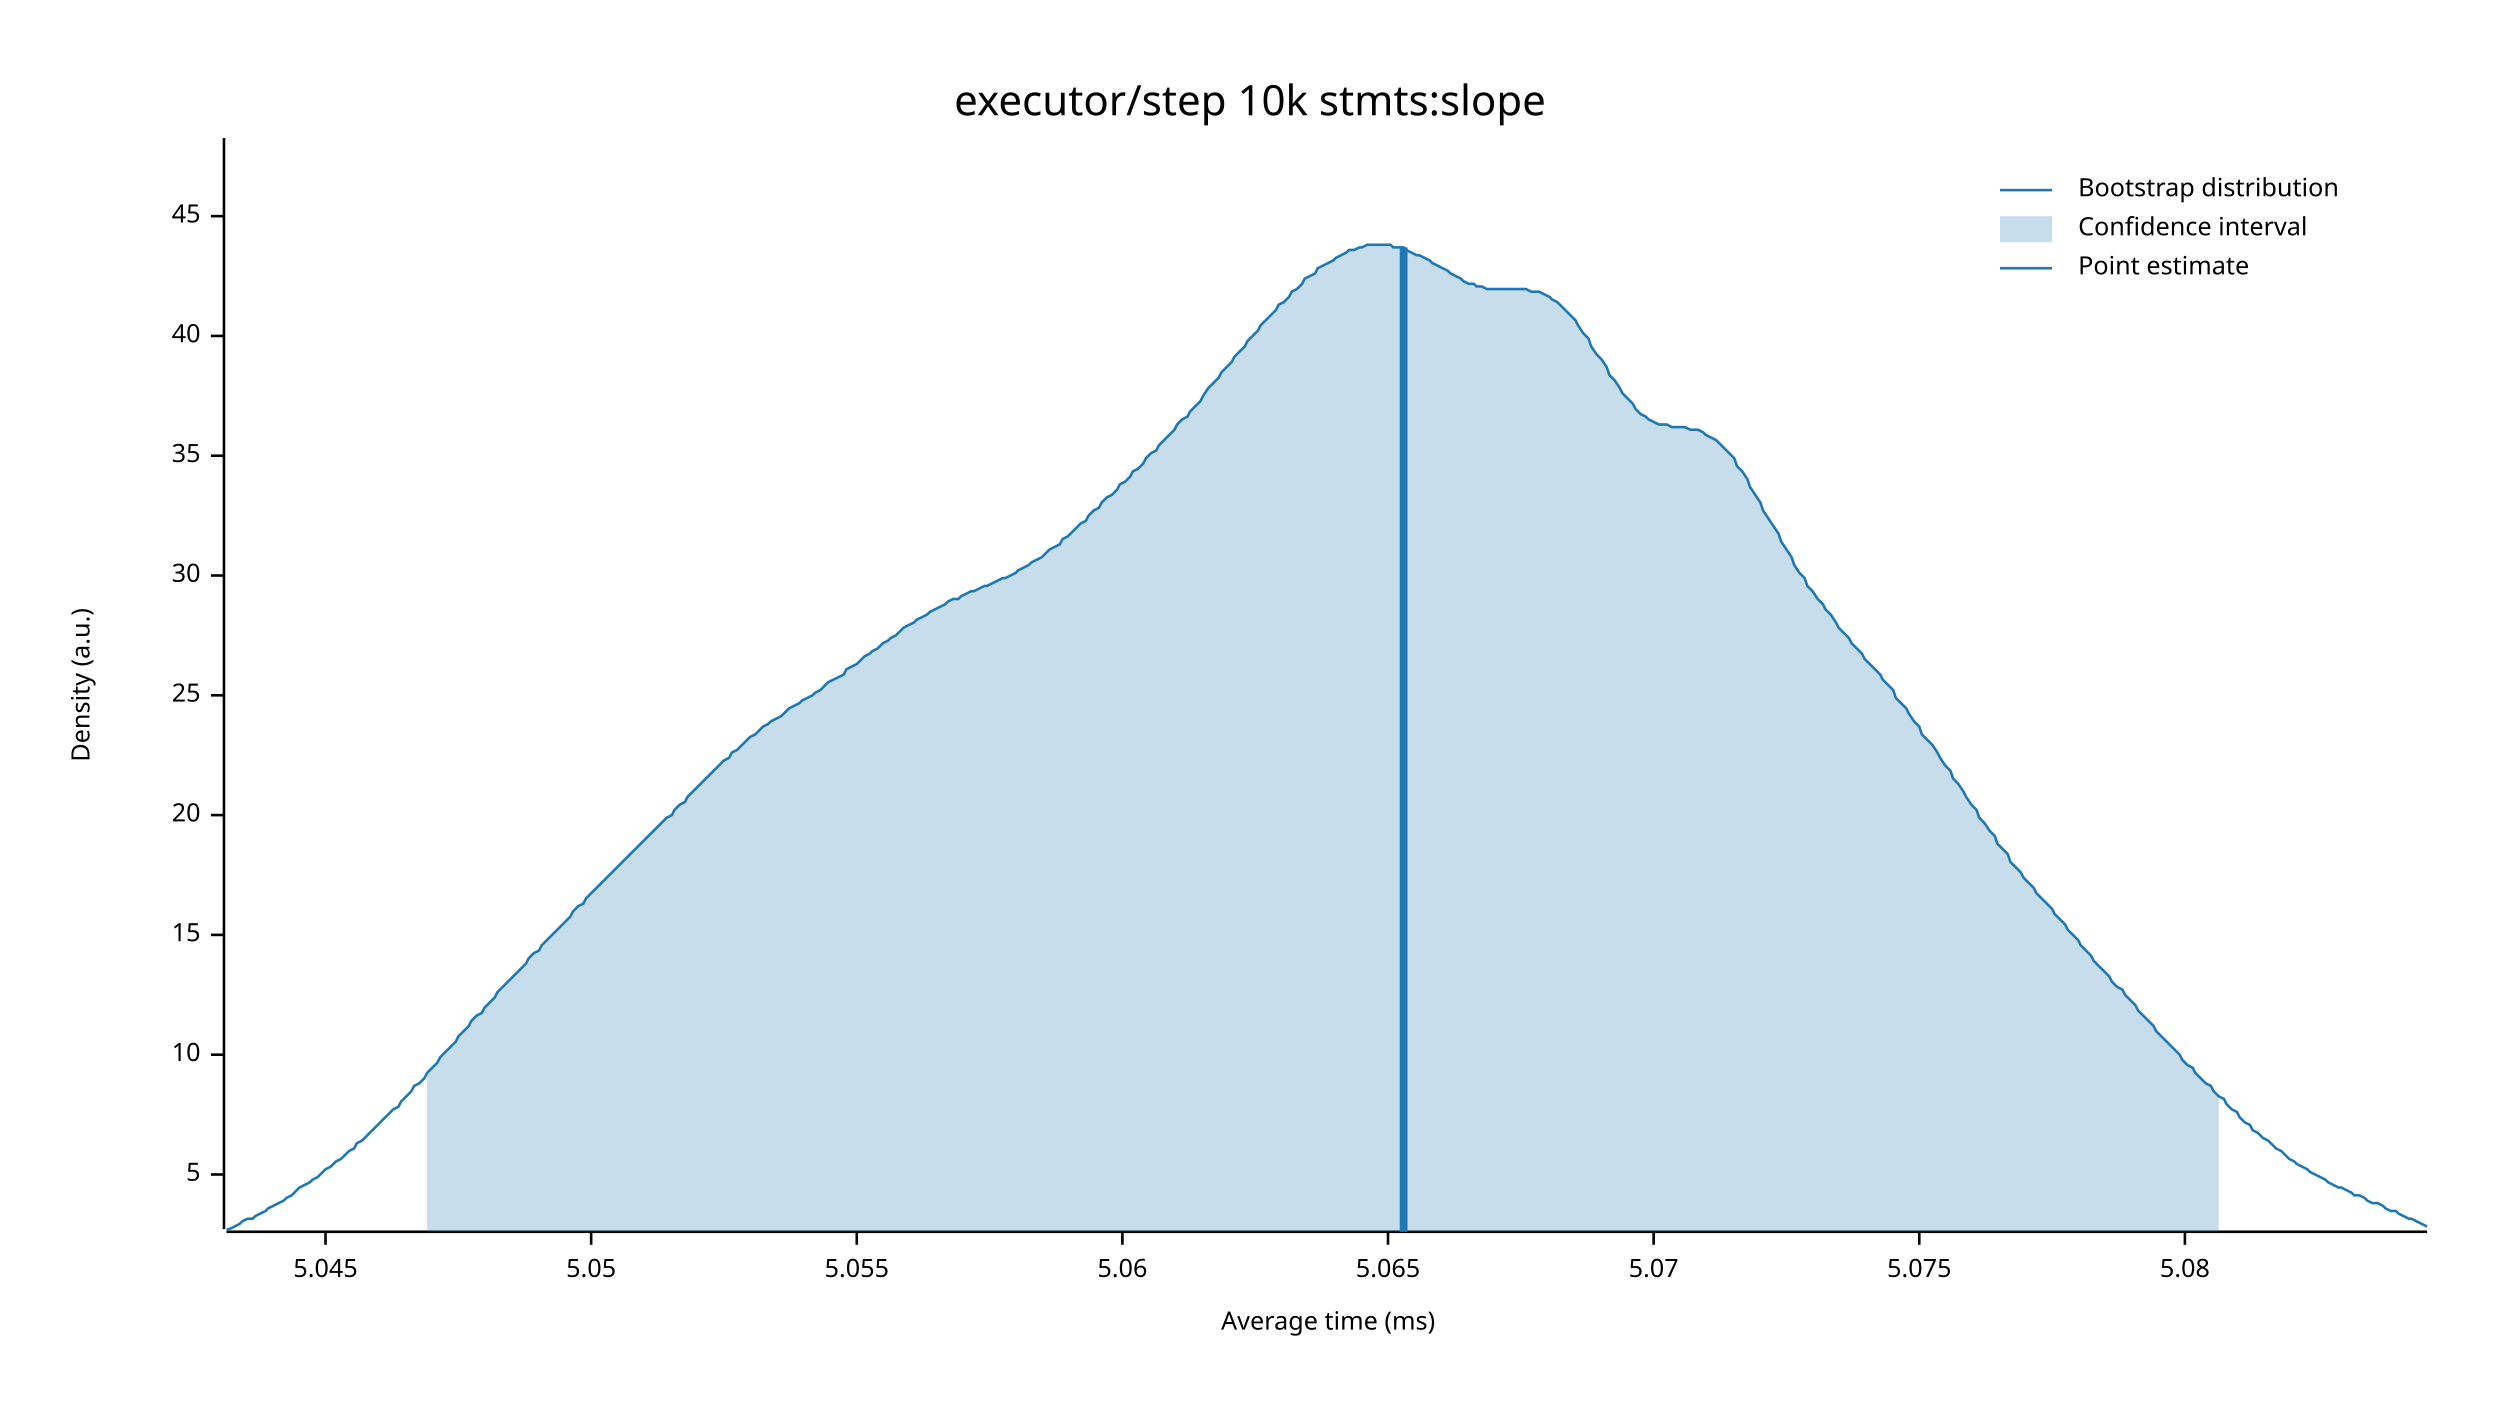
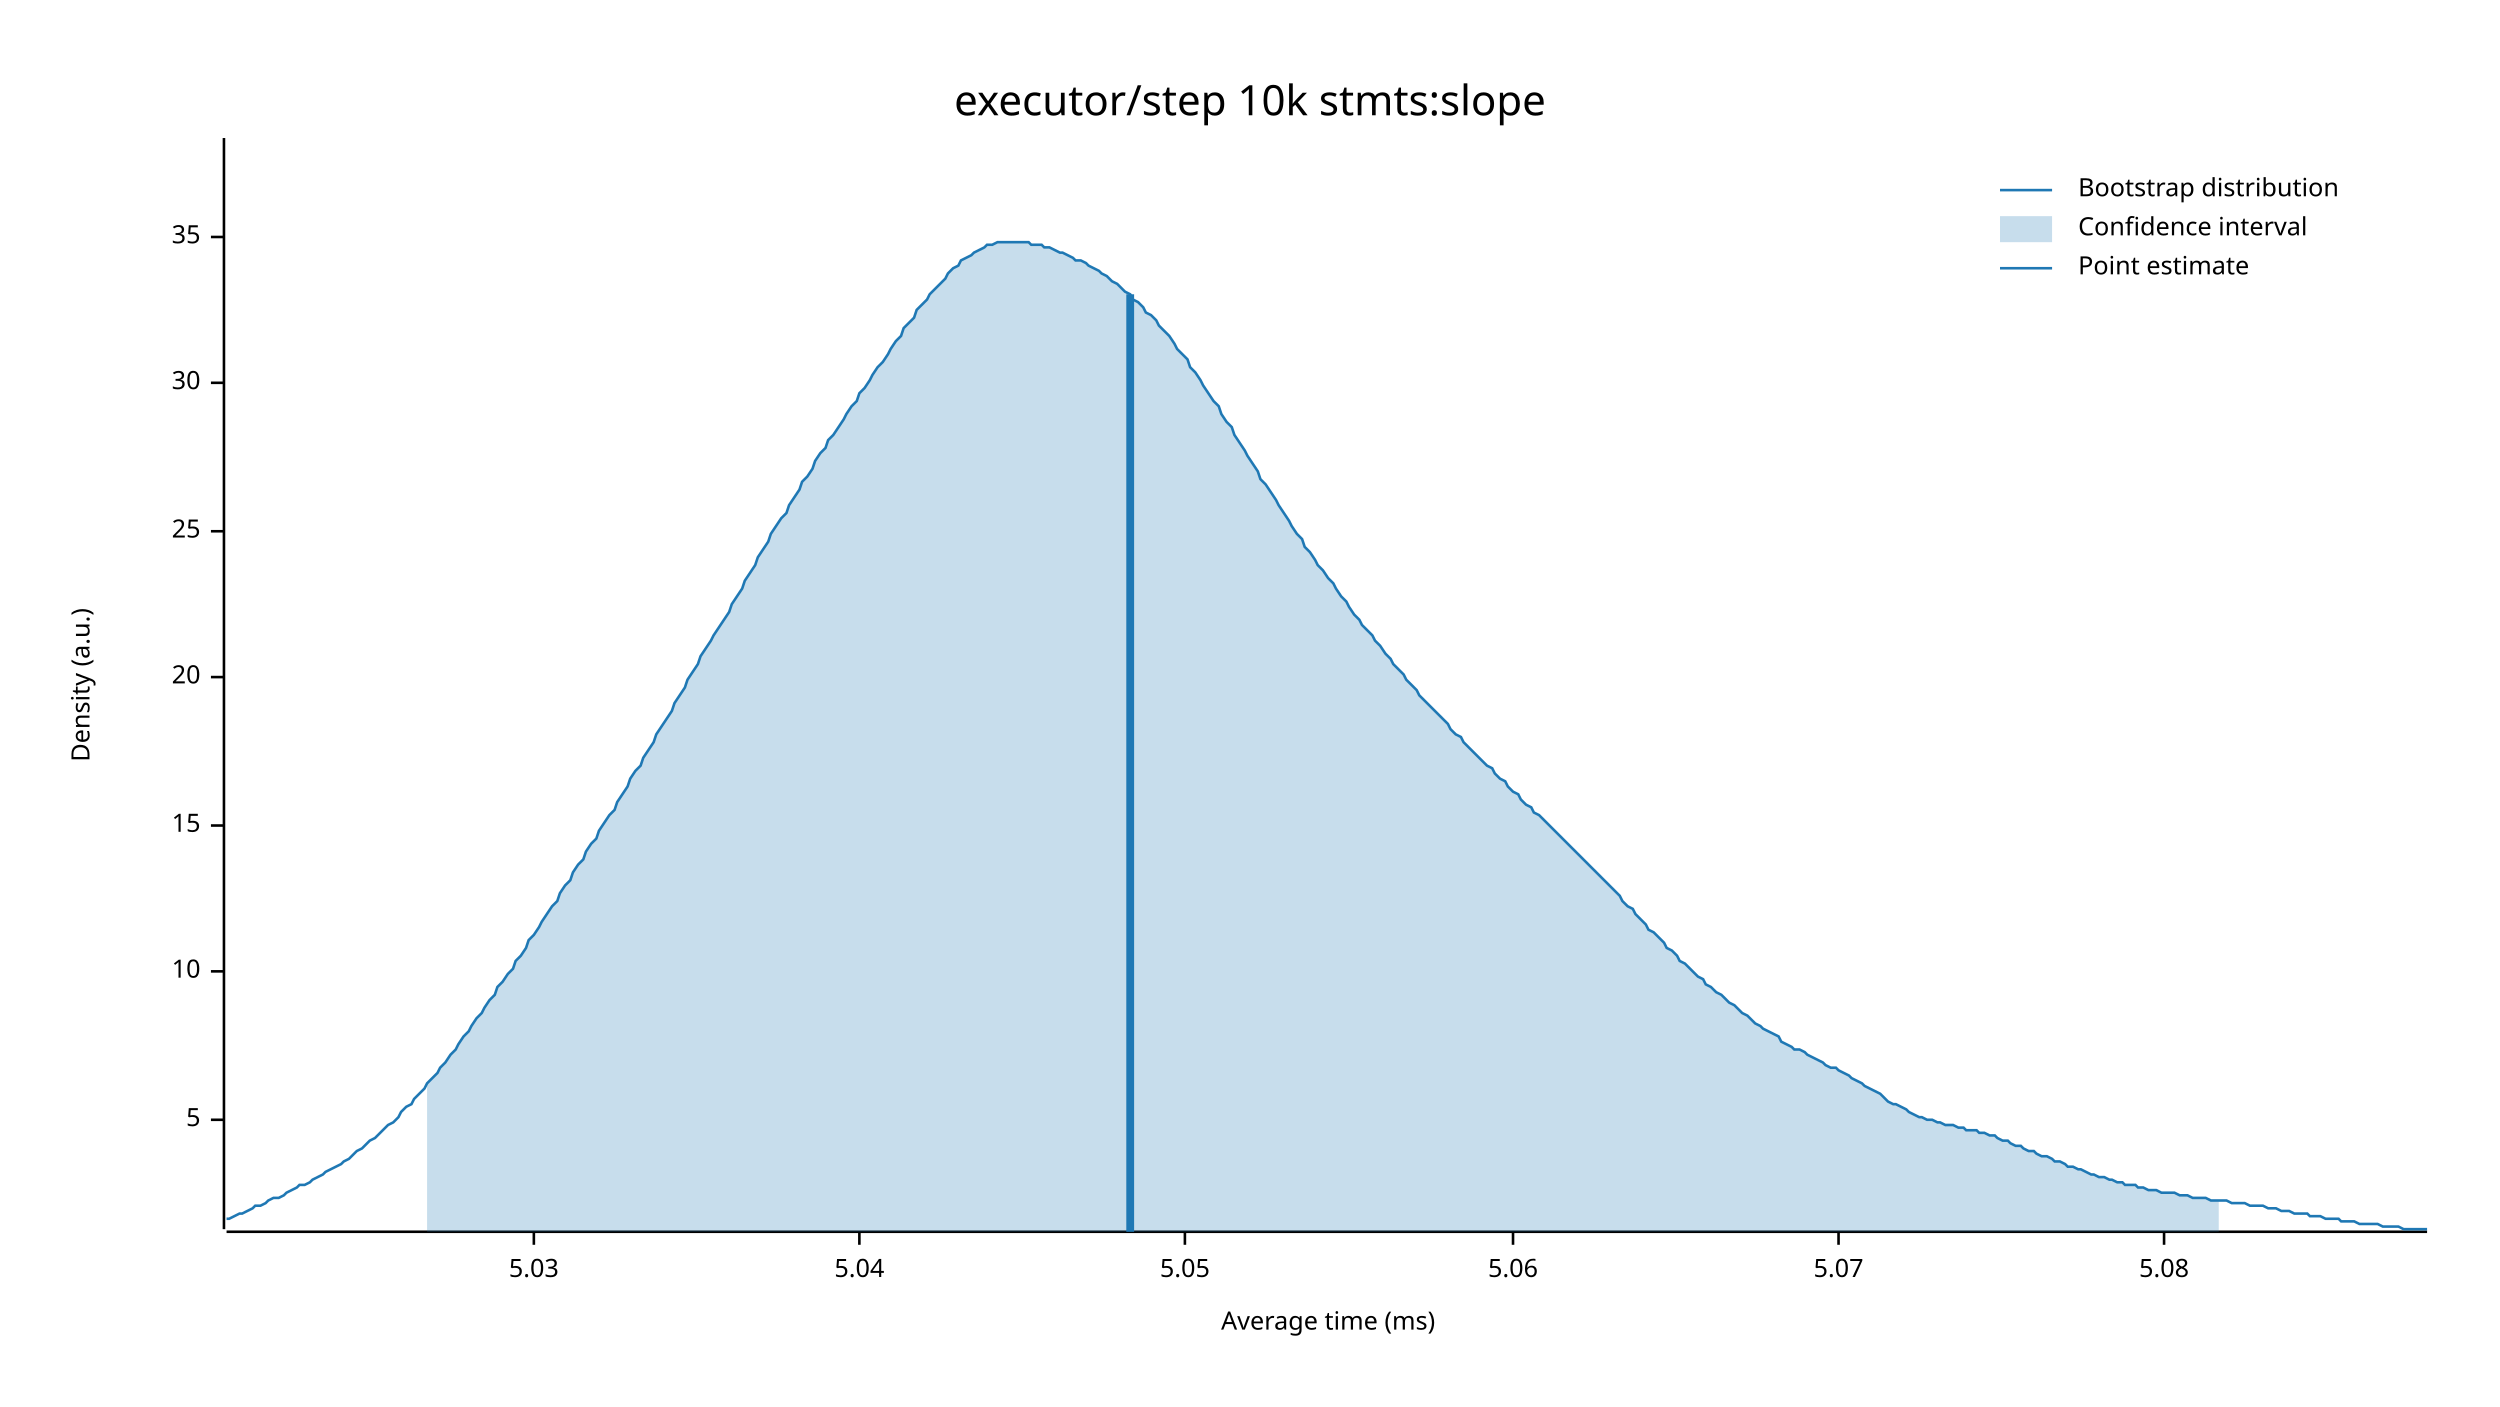
<svg xmlns="http://www.w3.org/2000/svg" width="960" height="540" viewBox="0 0 960 540">
  <text x="480" y="32" dy="0.76em" text-anchor="middle" font-family="sans-serif" font-size="16.129" opacity="1" fill="#000000">
executor/step 10k stmts:slope
</text>
  <text x="27" y="263" dy="0.76em" text-anchor="middle" font-family="sans-serif" font-size="9.677" opacity="1" fill="#000000" transform="rotate(270, 27, 263)">
Density (a.u.)
</text>
  <text x="510" y="513" dy="-0.5ex" text-anchor="middle" font-family="sans-serif" font-size="9.677" opacity="1" fill="#000000">
Average time (ms)
</text>
  <polyline fill="none" opacity="1" stroke="#000000" stroke-width="1" points="86,53 86,472 " />
-   <text x="77" y="451" dy="0.5ex" text-anchor="end" font-family="sans-serif" font-size="9.677" opacity="1" fill="#000000">
+   <text x="77" y="430" dy="0.5ex" text-anchor="end" font-family="sans-serif" font-size="9.677" opacity="1" fill="#000000">
5
</text>
-   <polyline fill="none" opacity="1" stroke="#000000" stroke-width="1" points="81,451 86,451 " />
-   <text x="77" y="405" dy="0.5ex" text-anchor="end" font-family="sans-serif" font-size="9.677" opacity="1" fill="#000000">
+   <polyline fill="none" opacity="1" stroke="#000000" stroke-width="1" points="81,430 86,430 " />
+   <text x="77" y="373" dy="0.5ex" text-anchor="end" font-family="sans-serif" font-size="9.677" opacity="1" fill="#000000">
10
</text>
-   <polyline fill="none" opacity="1" stroke="#000000" stroke-width="1" points="81,405 86,405 " />
-   <text x="77" y="359" dy="0.5ex" text-anchor="end" font-family="sans-serif" font-size="9.677" opacity="1" fill="#000000">
+   <polyline fill="none" opacity="1" stroke="#000000" stroke-width="1" points="81,373 86,373 " />
+   <text x="77" y="317" dy="0.5ex" text-anchor="end" font-family="sans-serif" font-size="9.677" opacity="1" fill="#000000">
15
</text>
-   <polyline fill="none" opacity="1" stroke="#000000" stroke-width="1" points="81,359 86,359 " />
-   <text x="77" y="313" dy="0.5ex" text-anchor="end" font-family="sans-serif" font-size="9.677" opacity="1" fill="#000000">
+   <polyline fill="none" opacity="1" stroke="#000000" stroke-width="1" points="81,317 86,317 " />
+   <text x="77" y="260" dy="0.5ex" text-anchor="end" font-family="sans-serif" font-size="9.677" opacity="1" fill="#000000">
20
</text>
-   <polyline fill="none" opacity="1" stroke="#000000" stroke-width="1" points="81,313 86,313 " />
-   <text x="77" y="267" dy="0.5ex" text-anchor="end" font-family="sans-serif" font-size="9.677" opacity="1" fill="#000000">
+   <polyline fill="none" opacity="1" stroke="#000000" stroke-width="1" points="81,260 86,260 " />
+   <text x="77" y="204" dy="0.5ex" text-anchor="end" font-family="sans-serif" font-size="9.677" opacity="1" fill="#000000">
25
</text>
-   <polyline fill="none" opacity="1" stroke="#000000" stroke-width="1" points="81,267 86,267 " />
-   <text x="77" y="221" dy="0.5ex" text-anchor="end" font-family="sans-serif" font-size="9.677" opacity="1" fill="#000000">
+   <polyline fill="none" opacity="1" stroke="#000000" stroke-width="1" points="81,204 86,204 " />
+   <text x="77" y="147" dy="0.5ex" text-anchor="end" font-family="sans-serif" font-size="9.677" opacity="1" fill="#000000">
30
</text>
-   <polyline fill="none" opacity="1" stroke="#000000" stroke-width="1" points="81,221 86,221 " />
-   <text x="77" y="175" dy="0.5ex" text-anchor="end" font-family="sans-serif" font-size="9.677" opacity="1" fill="#000000">
+   <polyline fill="none" opacity="1" stroke="#000000" stroke-width="1" points="81,147 86,147 " />
+   <text x="77" y="91" dy="0.5ex" text-anchor="end" font-family="sans-serif" font-size="9.677" opacity="1" fill="#000000">
35
</text>
-   <polyline fill="none" opacity="1" stroke="#000000" stroke-width="1" points="81,175 86,175 " />
-   <text x="77" y="129" dy="0.5ex" text-anchor="end" font-family="sans-serif" font-size="9.677" opacity="1" fill="#000000">
- 40
+   <polyline fill="none" opacity="1" stroke="#000000" stroke-width="1" points="81,91 86,91 " />
+   <polyline fill="none" opacity="1" stroke="#000000" stroke-width="1" points="87,473 932,473 " />
+   <text x="205" y="483" dy="0.76em" text-anchor="middle" font-family="sans-serif" font-size="9.677" opacity="1" fill="#000000">
+ 5.03
</text>
-   <polyline fill="none" opacity="1" stroke="#000000" stroke-width="1" points="81,129 86,129 " />
-   <text x="77" y="83" dy="0.5ex" text-anchor="end" font-family="sans-serif" font-size="9.677" opacity="1" fill="#000000">
- 45
+   <polyline fill="none" opacity="1" stroke="#000000" stroke-width="1" points="205,473 205,478 " />
+   <text x="330" y="483" dy="0.76em" text-anchor="middle" font-family="sans-serif" font-size="9.677" opacity="1" fill="#000000">
+ 5.04
</text>
-   <polyline fill="none" opacity="1" stroke="#000000" stroke-width="1" points="81,83 86,83 " />
-   <polyline fill="none" opacity="1" stroke="#000000" stroke-width="1" points="87,473 932,473 " />
-   <text x="125" y="483" dy="0.76em" text-anchor="middle" font-family="sans-serif" font-size="9.677" opacity="1" fill="#000000">
- 5.045
- </text>
-   <polyline fill="none" opacity="1" stroke="#000000" stroke-width="1" points="125,473 125,478 " />
-   <text x="227" y="483" dy="0.76em" text-anchor="middle" font-family="sans-serif" font-size="9.677" opacity="1" fill="#000000">
+   <polyline fill="none" opacity="1" stroke="#000000" stroke-width="1" points="330,473 330,478 " />
+   <text x="455" y="483" dy="0.76em" text-anchor="middle" font-family="sans-serif" font-size="9.677" opacity="1" fill="#000000">
5.05
</text>
-   <polyline fill="none" opacity="1" stroke="#000000" stroke-width="1" points="227,473 227,478 " />
-   <text x="329" y="483" dy="0.76em" text-anchor="middle" font-family="sans-serif" font-size="9.677" opacity="1" fill="#000000">
- 5.055
- </text>
-   <polyline fill="none" opacity="1" stroke="#000000" stroke-width="1" points="329,473 329,478 " />
-   <text x="431" y="483" dy="0.76em" text-anchor="middle" font-family="sans-serif" font-size="9.677" opacity="1" fill="#000000">
+   <polyline fill="none" opacity="1" stroke="#000000" stroke-width="1" points="455,473 455,478 " />
+   <text x="581" y="483" dy="0.76em" text-anchor="middle" font-family="sans-serif" font-size="9.677" opacity="1" fill="#000000">
5.06
</text>
-   <polyline fill="none" opacity="1" stroke="#000000" stroke-width="1" points="431,473 431,478 " />
-   <text x="533" y="483" dy="0.76em" text-anchor="middle" font-family="sans-serif" font-size="9.677" opacity="1" fill="#000000">
- 5.065
- </text>
-   <polyline fill="none" opacity="1" stroke="#000000" stroke-width="1" points="533,473 533,478 " />
-   <text x="635" y="483" dy="0.76em" text-anchor="middle" font-family="sans-serif" font-size="9.677" opacity="1" fill="#000000">
+   <polyline fill="none" opacity="1" stroke="#000000" stroke-width="1" points="581,473 581,478 " />
+   <text x="706" y="483" dy="0.76em" text-anchor="middle" font-family="sans-serif" font-size="9.677" opacity="1" fill="#000000">
5.07
</text>
-   <polyline fill="none" opacity="1" stroke="#000000" stroke-width="1" points="635,473 635,478 " />
-   <text x="737" y="483" dy="0.76em" text-anchor="middle" font-family="sans-serif" font-size="9.677" opacity="1" fill="#000000">
- 5.075
- </text>
-   <polyline fill="none" opacity="1" stroke="#000000" stroke-width="1" points="737,473 737,478 " />
-   <text x="839" y="483" dy="0.76em" text-anchor="middle" font-family="sans-serif" font-size="9.677" opacity="1" fill="#000000">
+   <polyline fill="none" opacity="1" stroke="#000000" stroke-width="1" points="706,473 706,478 " />
+   <text x="831" y="483" dy="0.76em" text-anchor="middle" font-family="sans-serif" font-size="9.677" opacity="1" fill="#000000">
5.08
</text>
-   <polyline fill="none" opacity="1" stroke="#000000" stroke-width="1" points="839,473 839,478 " />
-   <polyline fill="none" opacity="1" stroke="#1F78B4" stroke-width="1" points="87,472 88,472 90,471 92,470 93,469 95,468 97,468 98,467 100,466 102,465 103,464 105,463 107,462 109,461 110,460 112,459 114,457 115,456 117,455 119,454 120,453 122,452 124,450 125,449 127,448 129,446 131,445 132,444 134,442 136,441 137,439 139,438 141,436 142,435 144,433 146,431 147,430 149,428 151,426 153,425 154,423 156,421 158,419 159,417 161,416 163,414 164,412 166,410 168,408 169,406 171,404 173,402 175,400 176,398 178,396 180,394 181,392 183,390 185,389 186,387 188,385 190,383 191,381 193,379 195,377 197,375 198,374 200,372 202,370 203,368 205,366 207,365 208,363 210,361 212,359 214,357 215,356 217,354 219,352 220,350 222,348 224,347 225,345 227,343 229,341 230,340 232,338 234,336 236,334 237,333 239,331 241,329 242,328 244,326 246,324 247,323 249,321 251,319 252,318 254,316 256,314 258,313 259,311 261,309 263,308 264,306 266,304 268,302 269,301 271,299 273,297 274,296 276,294 278,292 280,291 281,289 283,288 285,286 286,285 288,283 290,282 291,281 293,279 295,278 296,277 298,276 300,275 302,273 303,272 305,271 307,270 308,269 310,268 312,267 313,266 315,265 317,263 318,262 320,261 322,260 324,259 325,257 327,256 329,255 330,254 332,252 334,251 335,250 337,249 339,247 341,246 342,245 344,244 346,242 347,241 349,240 351,239 352,238 354,237 356,236 357,235 359,234 361,233 363,232 364,231 366,230 368,230 369,229 371,228 373,227 374,227 376,226 378,225 379,225 381,224 383,223 385,222 386,222 388,221 390,220 391,219 393,218 395,217 396,216 398,215 400,214 401,213 403,211 405,210 407,209 408,207 410,206 412,204 413,203 415,201 417,200 418,198 420,196 422,195 423,193 425,191 427,190 429,188 430,186 432,185 434,183 435,181 437,180 439,178 440,176 442,174 444,173 445,171 447,169 449,167 451,165 452,163 454,161 456,160 457,158 459,156 461,154 462,152 464,149 466,147 468,145 469,143 471,141 473,139 474,137 476,135 478,133 479,131 481,129 483,127 484,125 486,123 488,121 490,119 491,117 493,116 495,114 496,112 498,111 500,109 501,107 503,106 505,105 506,103 508,102 510,101 512,100 513,99 515,98 517,97 518,96 520,96 522,95 523,95 525,94 527,94 528,94 530,94 532,94 534,94 535,95 537,95 539,95 540,96 542,97 544,98 545,98 547,99 549,100 550,101 552,102 554,103 556,104 557,105 559,106 561,107 562,108 564,109 566,109 567,110 569,110 571,111 573,111 574,111 576,111 578,111 579,111 581,111 583,111 584,111 586,111 588,112 589,112 591,112 593,113 595,114 596,115 598,116 600,118 601,119 603,121 605,123 606,125 608,128 610,130 611,133 613,136 615,138 617,141 618,144 620,146 622,149 623,151 625,153 627,155 628,157 630,159 632,160 633,161 635,162 637,163 639,163 640,163 642,164 644,164 645,164 647,164 649,165 650,165 652,165 654,166 655,167 657,168 659,169 661,171 662,172 664,174 666,176 667,179 669,181 671,184 672,187 674,190 676,193 677,196 679,199 681,202 683,205 684,208 686,211 688,214 689,217 691,220 693,222 694,225 696,227 698,230 700,232 701,234 703,236 705,239 706,241 708,243 710,245 711,247 713,249 715,251 716,253 718,255 720,257 722,259 723,261 725,263 727,265 728,268 730,270 732,272 733,274 735,277 737,279 738,282 740,284 742,286 744,289 745,291 747,294 749,296 750,299 752,301 754,304 755,306 757,309 759,311 760,314 762,316 764,319 766,321 767,324 769,326 771,328 772,331 774,333 776,335 777,337 779,339 781,341 782,343 784,345 786,347 788,349 789,351 791,353 793,355 794,357 796,359 798,361 799,363 801,365 803,367 804,369 806,371 808,373 810,375 811,377 813,379 815,380 816,382 818,384 820,386 821,388 823,390 825,392 827,394 828,396 830,398 832,400 833,401 835,403 837,405 838,407 840,409 842,410 843,412 845,414 847,416 849,417 850,419 852,421 854,422 855,424 857,426 859,427 860,429 862,431 864,432 865,434 867,435 869,437 871,438 872,439 874,441 876,442 877,443 879,445 881,446 882,447 884,448 886,449 887,450 889,451 891,452 893,453 894,454 896,455 898,456 899,456 901,457 903,458 904,459 906,459 908,460 909,461 911,462 913,462 915,463 916,464 918,465 920,465 921,466 923,467 925,468 926,468 928,469 930,470 932,471 " />
-   <polygon opacity="0.25" fill="#1F78B4" points="164,412 166,410 168,408 169,406 171,404 173,402 175,400 176,398 178,396 180,394 181,392 183,390 185,389 186,387 188,385 190,383 191,381 193,379 195,377 197,375 198,374 200,372 202,370 203,368 205,366 207,365 208,363 210,361 212,359 214,357 215,356 217,354 219,352 220,350 222,348 224,347 225,345 227,343 229,341 230,340 232,338 234,336 236,334 237,333 239,331 241,329 242,328 244,326 246,324 247,323 249,321 251,319 252,318 254,316 256,314 258,313 259,311 261,309 263,308 264,306 266,304 268,302 269,301 271,299 273,297 274,296 276,294 278,292 280,291 281,289 283,288 285,286 286,285 288,283 290,282 291,281 293,279 295,278 296,277 298,276 300,275 302,273 303,272 305,271 307,270 308,269 310,268 312,267 313,266 315,265 317,263 318,262 320,261 322,260 324,259 325,257 327,256 329,255 330,254 332,252 334,251 335,250 337,249 339,247 341,246 342,245 344,244 346,242 347,241 349,240 351,239 352,238 354,237 356,236 357,235 359,234 361,233 363,232 364,231 366,230 368,230 369,229 371,228 373,227 374,227 376,226 378,225 379,225 381,224 383,223 385,222 386,222 388,221 390,220 391,219 393,218 395,217 396,216 398,215 400,214 401,213 403,211 405,210 407,209 408,207 410,206 412,204 413,203 415,201 417,200 418,198 420,196 422,195 423,193 425,191 427,190 429,188 430,186 432,185 434,183 435,181 437,180 439,178 440,176 442,174 444,173 445,171 447,169 449,167 451,165 452,163 454,161 456,160 457,158 459,156 461,154 462,152 464,149 466,147 468,145 469,143 471,141 473,139 474,137 476,135 478,133 479,131 481,129 483,127 484,125 486,123 488,121 490,119 491,117 493,116 495,114 496,112 498,111 500,109 501,107 503,106 505,105 506,103 508,102 510,101 512,100 513,99 515,98 517,97 518,96 520,96 522,95 523,95 525,94 527,94 528,94 530,94 532,94 534,94 535,95 537,95 539,95 540,96 542,97 544,98 545,98 547,99 549,100 550,101 552,102 554,103 556,104 557,105 559,106 561,107 562,108 564,109 566,109 567,110 569,110 571,111 573,111 574,111 576,111 578,111 579,111 581,111 583,111 584,111 586,111 588,112 589,112 591,112 593,113 595,114 596,115 598,116 600,118 601,119 603,121 605,123 606,125 608,128 610,130 611,133 613,136 615,138 617,141 618,144 620,146 622,149 623,151 625,153 627,155 628,157 630,159 632,160 633,161 635,162 637,163 639,163 640,163 642,164 644,164 645,164 647,164 649,165 650,165 652,165 654,166 655,167 657,168 659,169 661,171 662,172 664,174 666,176 667,179 669,181 671,184 672,187 674,190 676,193 677,196 679,199 681,202 683,205 684,208 686,211 688,214 689,217 691,220 693,222 694,225 696,227 698,230 700,232 701,234 703,236 705,239 706,241 708,243 710,245 711,247 713,249 715,251 716,253 718,255 720,257 722,259 723,261 725,263 727,265 728,268 730,270 732,272 733,274 735,277 737,279 738,282 740,284 742,286 744,289 745,291 747,294 749,296 750,299 752,301 754,304 755,306 757,309 759,311 760,314 762,316 764,319 766,321 767,324 769,326 771,328 772,331 774,333 776,335 777,337 779,339 781,341 782,343 784,345 786,347 788,349 789,351 791,353 793,355 794,357 796,359 798,361 799,363 801,365 803,367 804,369 806,371 808,373 810,375 811,377 813,379 815,380 816,382 818,384 820,386 821,388 823,390 825,392 827,394 828,396 830,398 832,400 833,401 835,403 837,405 838,407 840,409 842,410 843,412 845,414 847,416 849,417 850,419 852,421 852,473 164,473 " />
-   <polyline fill="none" opacity="1" stroke="#1F78B4" stroke-width="3" points="539,473 539,95 " />
+   <polyline fill="none" opacity="1" stroke="#000000" stroke-width="1" points="831,473 831,478 " />
+   <polyline fill="none" opacity="1" stroke="#1F78B4" stroke-width="1" points="87,468 88,468 90,467 92,466 93,466 95,465 97,464 98,463 100,463 102,462 103,461 105,460 107,460 109,459 110,458 112,457 114,456 115,455 117,455 119,454 120,453 122,452 124,451 125,450 127,449 129,448 131,447 132,446 134,445 136,443 137,442 139,441 141,439 142,438 144,437 146,435 147,434 149,432 151,431 153,429 154,427 156,425 158,424 159,422 161,420 163,418 164,416 166,414 168,412 169,410 171,408 173,405 175,403 176,401 178,398 180,396 181,394 183,391 185,389 186,387 188,384 190,382 191,379 193,377 195,374 197,372 198,369 200,367 202,364 203,361 205,359 207,356 208,354 210,351 212,348 214,346 215,343 217,340 219,338 220,335 222,332 224,330 225,327 227,324 229,322 230,319 232,316 234,313 236,311 237,308 239,305 241,302 242,299 244,296 246,294 247,291 249,288 251,285 252,282 254,279 256,276 258,273 259,270 261,267 263,264 264,261 266,258 268,255 269,252 271,249 273,246 274,244 276,241 278,238 280,235 281,232 283,229 285,226 286,223 288,220 290,217 291,214 293,211 295,208 296,205 298,202 300,199 302,197 303,194 305,191 307,188 308,185 310,183 312,180 313,177 315,174 317,172 318,169 320,167 322,164 324,161 325,159 327,156 329,154 330,151 332,149 334,146 335,144 337,141 339,139 341,136 342,134 344,131 346,129 347,126 349,124 351,122 352,119 354,117 356,115 357,113 359,111 361,109 363,107 364,105 366,103 368,102 369,100 371,99 373,98 374,97 376,96 378,95 379,94 381,94 383,93 385,93 386,93 388,93 390,93 391,93 393,93 395,93 396,94 398,94 400,94 401,95 403,95 405,96 407,97 408,97 410,98 412,99 413,100 415,100 417,101 418,102 420,103 422,104 423,105 425,106 427,108 429,109 430,110 432,112 434,113 435,115 437,116 439,118 440,120 442,121 444,123 445,125 447,127 449,129 451,132 452,134 454,136 456,138 457,141 459,143 461,146 462,148 464,151 466,154 468,156 469,159 471,162 473,164 474,167 476,170 478,173 479,175 481,178 483,181 484,184 486,186 488,189 490,192 491,194 493,197 495,200 496,202 498,205 500,207 501,210 503,212 505,215 506,217 508,219 510,222 512,224 513,226 515,229 517,231 518,233 520,236 522,238 523,240 525,242 527,244 528,246 530,248 532,251 534,253 535,255 537,257 539,259 540,261 542,263 544,265 545,267 547,269 549,271 550,272 552,274 554,276 556,278 557,280 559,282 561,283 562,285 564,287 566,289 567,290 569,292 571,294 573,295 574,297 576,299 578,300 579,302 581,304 583,305 584,307 586,309 588,310 589,312 591,313 593,315 595,317 596,318 598,320 600,322 601,323 603,325 605,327 606,328 608,330 610,332 611,333 613,335 615,337 617,339 618,340 620,342 622,344 623,346 625,348 627,349 628,351 630,353 632,355 633,357 635,358 637,360 639,362 640,364 642,365 644,367 645,369 647,370 649,372 650,373 652,375 654,376 655,378 657,379 659,381 661,382 662,383 664,385 666,386 667,387 669,389 671,390 672,391 674,393 676,394 677,395 679,396 681,397 683,398 684,400 686,401 688,402 689,403 691,403 693,404 694,405 696,406 698,407 700,408 701,409 703,410 705,410 706,411 708,412 710,413 711,414 713,415 715,416 716,417 718,418 720,419 722,420 723,421 725,423 727,424 728,424 730,425 732,426 733,427 735,428 737,429 738,429 740,430 742,430 744,431 745,431 747,432 749,432 750,432 752,433 754,433 755,434 757,434 759,434 760,435 762,435 764,436 766,436 767,437 769,438 771,438 772,439 774,440 776,440 777,441 779,442 781,442 782,443 784,444 786,444 788,445 789,446 791,446 793,447 794,448 796,448 798,449 799,449 801,450 803,451 804,451 806,452 808,452 810,453 811,453 813,454 815,454 816,455 818,455 820,455 821,456 823,456 825,457 827,457 828,457 830,458 832,458 833,458 835,458 837,459 838,459 840,459 842,460 843,460 845,460 847,460 849,461 850,461 852,461 854,461 855,461 857,462 859,462 860,462 862,462 864,463 865,463 867,463 869,463 871,464 872,464 874,464 876,465 877,465 879,465 881,466 882,466 884,466 886,466 887,467 889,467 891,467 893,468 894,468 896,468 898,468 899,469 901,469 903,469 904,469 906,470 908,470 909,470 911,470 913,470 915,471 916,471 918,471 920,471 921,471 923,472 925,472 926,472 928,472 930,472 932,472 " />
+   <polygon opacity="0.25" fill="#1F78B4" points="164,416 166,414 168,412 169,410 171,408 173,405 175,403 176,401 178,398 180,396 181,394 183,391 185,389 186,387 188,384 190,382 191,379 193,377 195,374 197,372 198,369 200,367 202,364 203,361 205,359 207,356 208,354 210,351 212,348 214,346 215,343 217,340 219,338 220,335 222,332 224,330 225,327 227,324 229,322 230,319 232,316 234,313 236,311 237,308 239,305 241,302 242,299 244,296 246,294 247,291 249,288 251,285 252,282 254,279 256,276 258,273 259,270 261,267 263,264 264,261 266,258 268,255 269,252 271,249 273,246 274,244 276,241 278,238 280,235 281,232 283,229 285,226 286,223 288,220 290,217 291,214 293,211 295,208 296,205 298,202 300,199 302,197 303,194 305,191 307,188 308,185 310,183 312,180 313,177 315,174 317,172 318,169 320,167 322,164 324,161 325,159 327,156 329,154 330,151 332,149 334,146 335,144 337,141 339,139 341,136 342,134 344,131 346,129 347,126 349,124 351,122 352,119 354,117 356,115 357,113 359,111 361,109 363,107 364,105 366,103 368,102 369,100 371,99 373,98 374,97 376,96 378,95 379,94 381,94 383,93 385,93 386,93 388,93 390,93 391,93 393,93 395,93 396,94 398,94 400,94 401,95 403,95 405,96 407,97 408,97 410,98 412,99 413,100 415,100 417,101 418,102 420,103 422,104 423,105 425,106 427,108 429,109 430,110 432,112 434,113 435,115 437,116 439,118 440,120 442,121 444,123 445,125 447,127 449,129 451,132 452,134 454,136 456,138 457,141 459,143 461,146 462,148 464,151 466,154 468,156 469,159 471,162 473,164 474,167 476,170 478,173 479,175 481,178 483,181 484,184 486,186 488,189 490,192 491,194 493,197 495,200 496,202 498,205 500,207 501,210 503,212 505,215 506,217 508,219 510,222 512,224 513,226 515,229 517,231 518,233 520,236 522,238 523,240 525,242 527,244 528,246 530,248 532,251 534,253 535,255 537,257 539,259 540,261 542,263 544,265 545,267 547,269 549,271 550,272 552,274 554,276 556,278 557,280 559,282 561,283 562,285 564,287 566,289 567,290 569,292 571,294 573,295 574,297 576,299 578,300 579,302 581,304 583,305 584,307 586,309 588,310 589,312 591,313 593,315 595,317 596,318 598,320 600,322 601,323 603,325 605,327 606,328 608,330 610,332 611,333 613,335 615,337 617,339 618,340 620,342 622,344 623,346 625,348 627,349 628,351 630,353 632,355 633,357 635,358 637,360 639,362 640,364 642,365 644,367 645,369 647,370 649,372 650,373 652,375 654,376 655,378 657,379 659,381 661,382 662,383 664,385 666,386 667,387 669,389 671,390 672,391 674,393 676,394 677,395 679,396 681,397 683,398 684,400 686,401 688,402 689,403 691,403 693,404 694,405 696,406 698,407 700,408 701,409 703,410 705,410 706,411 708,412 710,413 711,414 713,415 715,416 716,417 718,418 720,419 722,420 723,421 725,423 727,424 728,424 730,425 732,426 733,427 735,428 737,429 738,429 740,430 742,430 744,431 745,431 747,432 749,432 750,432 752,433 754,433 755,434 757,434 759,434 760,435 762,435 764,436 766,436 767,437 769,438 771,438 772,439 774,440 776,440 777,441 779,442 781,442 782,443 784,444 786,444 788,445 789,446 791,446 793,447 794,448 796,448 798,449 799,449 801,450 803,451 804,451 806,452 808,452 810,453 811,453 813,454 815,454 816,455 818,455 820,455 821,456 823,456 825,457 827,457 828,457 830,458 832,458 833,458 835,458 837,459 838,459 840,459 842,460 843,460 845,460 847,460 849,461 850,461 852,461 852,473 164,473 " />
+   <polyline fill="none" opacity="1" stroke="#1F78B4" stroke-width="3" points="434,473 434,113 " />
  <text x="798" y="68" dy="0.76em" text-anchor="start" font-family="sans-serif" font-size="9.677" opacity="1" fill="#000000">
Bootstrap distribution
</text>
  <text x="798" y="83" dy="0.76em" text-anchor="start" font-family="sans-serif" font-size="9.677" opacity="1" fill="#000000">
Confidence interval
</text>
  <text x="798" y="98" dy="0.76em" text-anchor="start" font-family="sans-serif" font-size="9.677" opacity="1" fill="#000000">
Point estimate
</text>
  <polyline fill="none" opacity="1" stroke="#1F78B4" stroke-width="1" points="768,73 788,73 " />
  <rect x="768" y="83" width="20" height="10" opacity="0.25" fill="#1F78B4" stroke="none" />
  <polyline fill="none" opacity="1" stroke="#1F78B4" stroke-width="1" points="768,103 788,103 " />
</svg>
